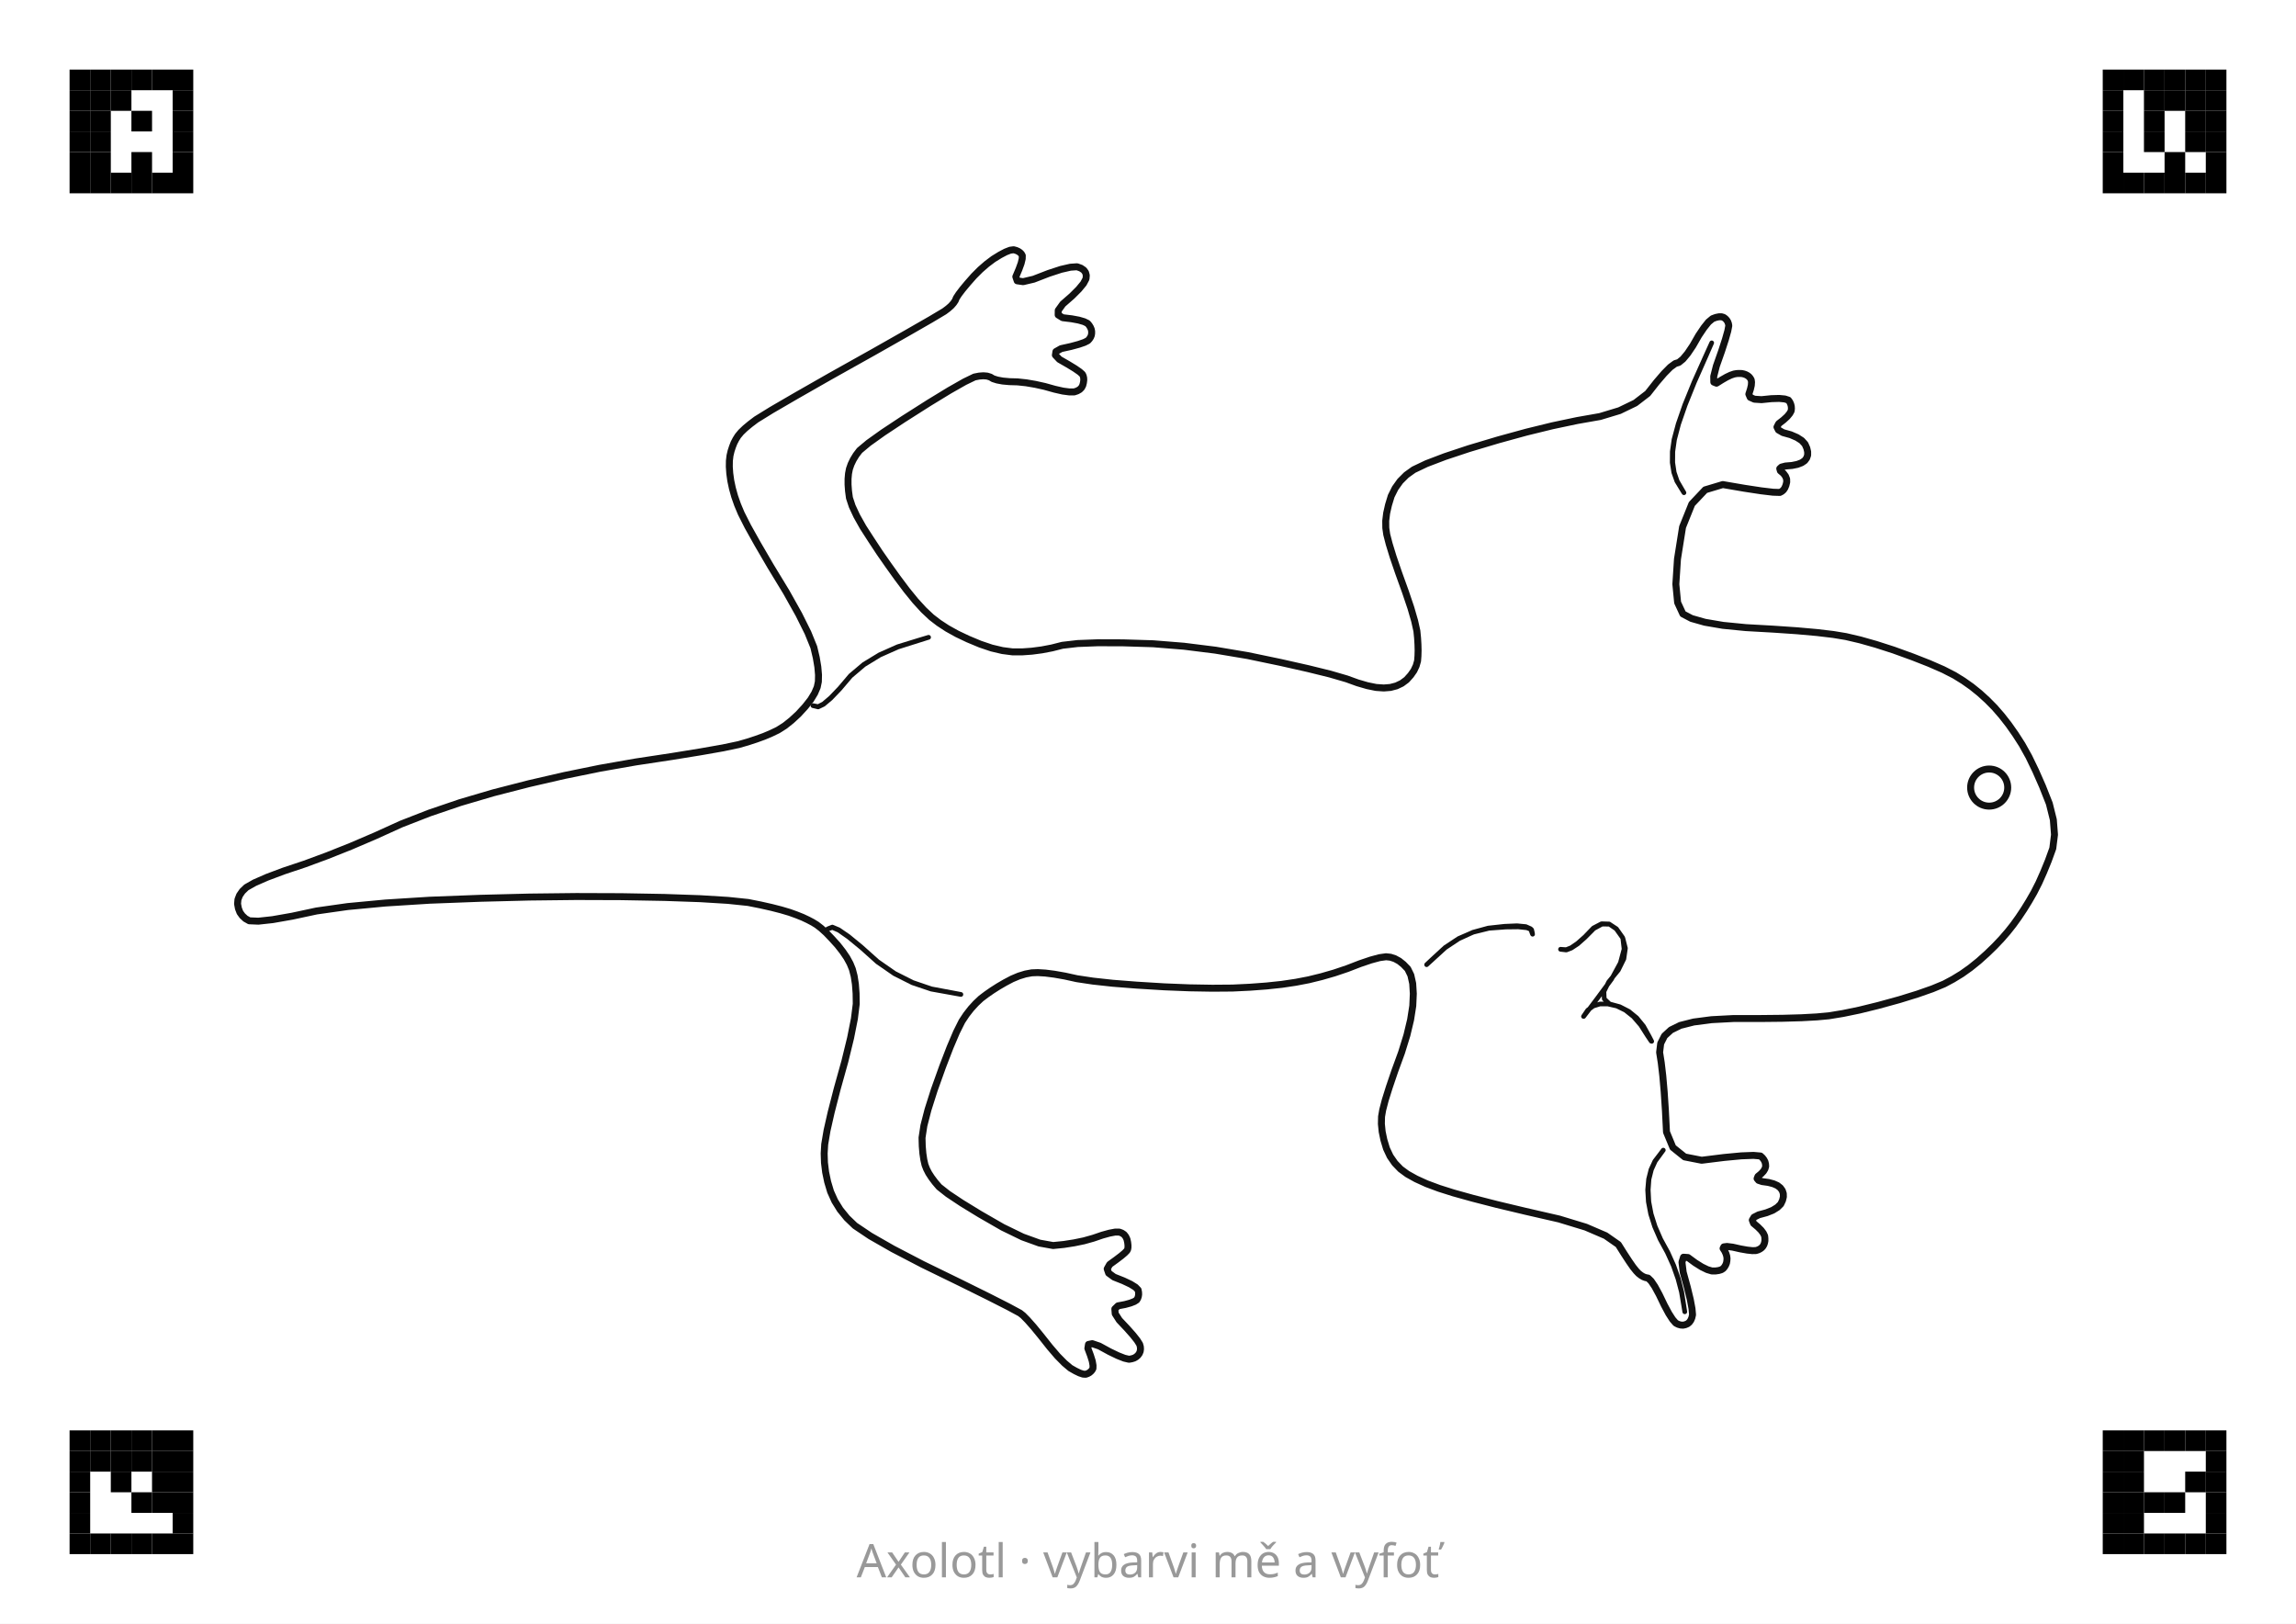
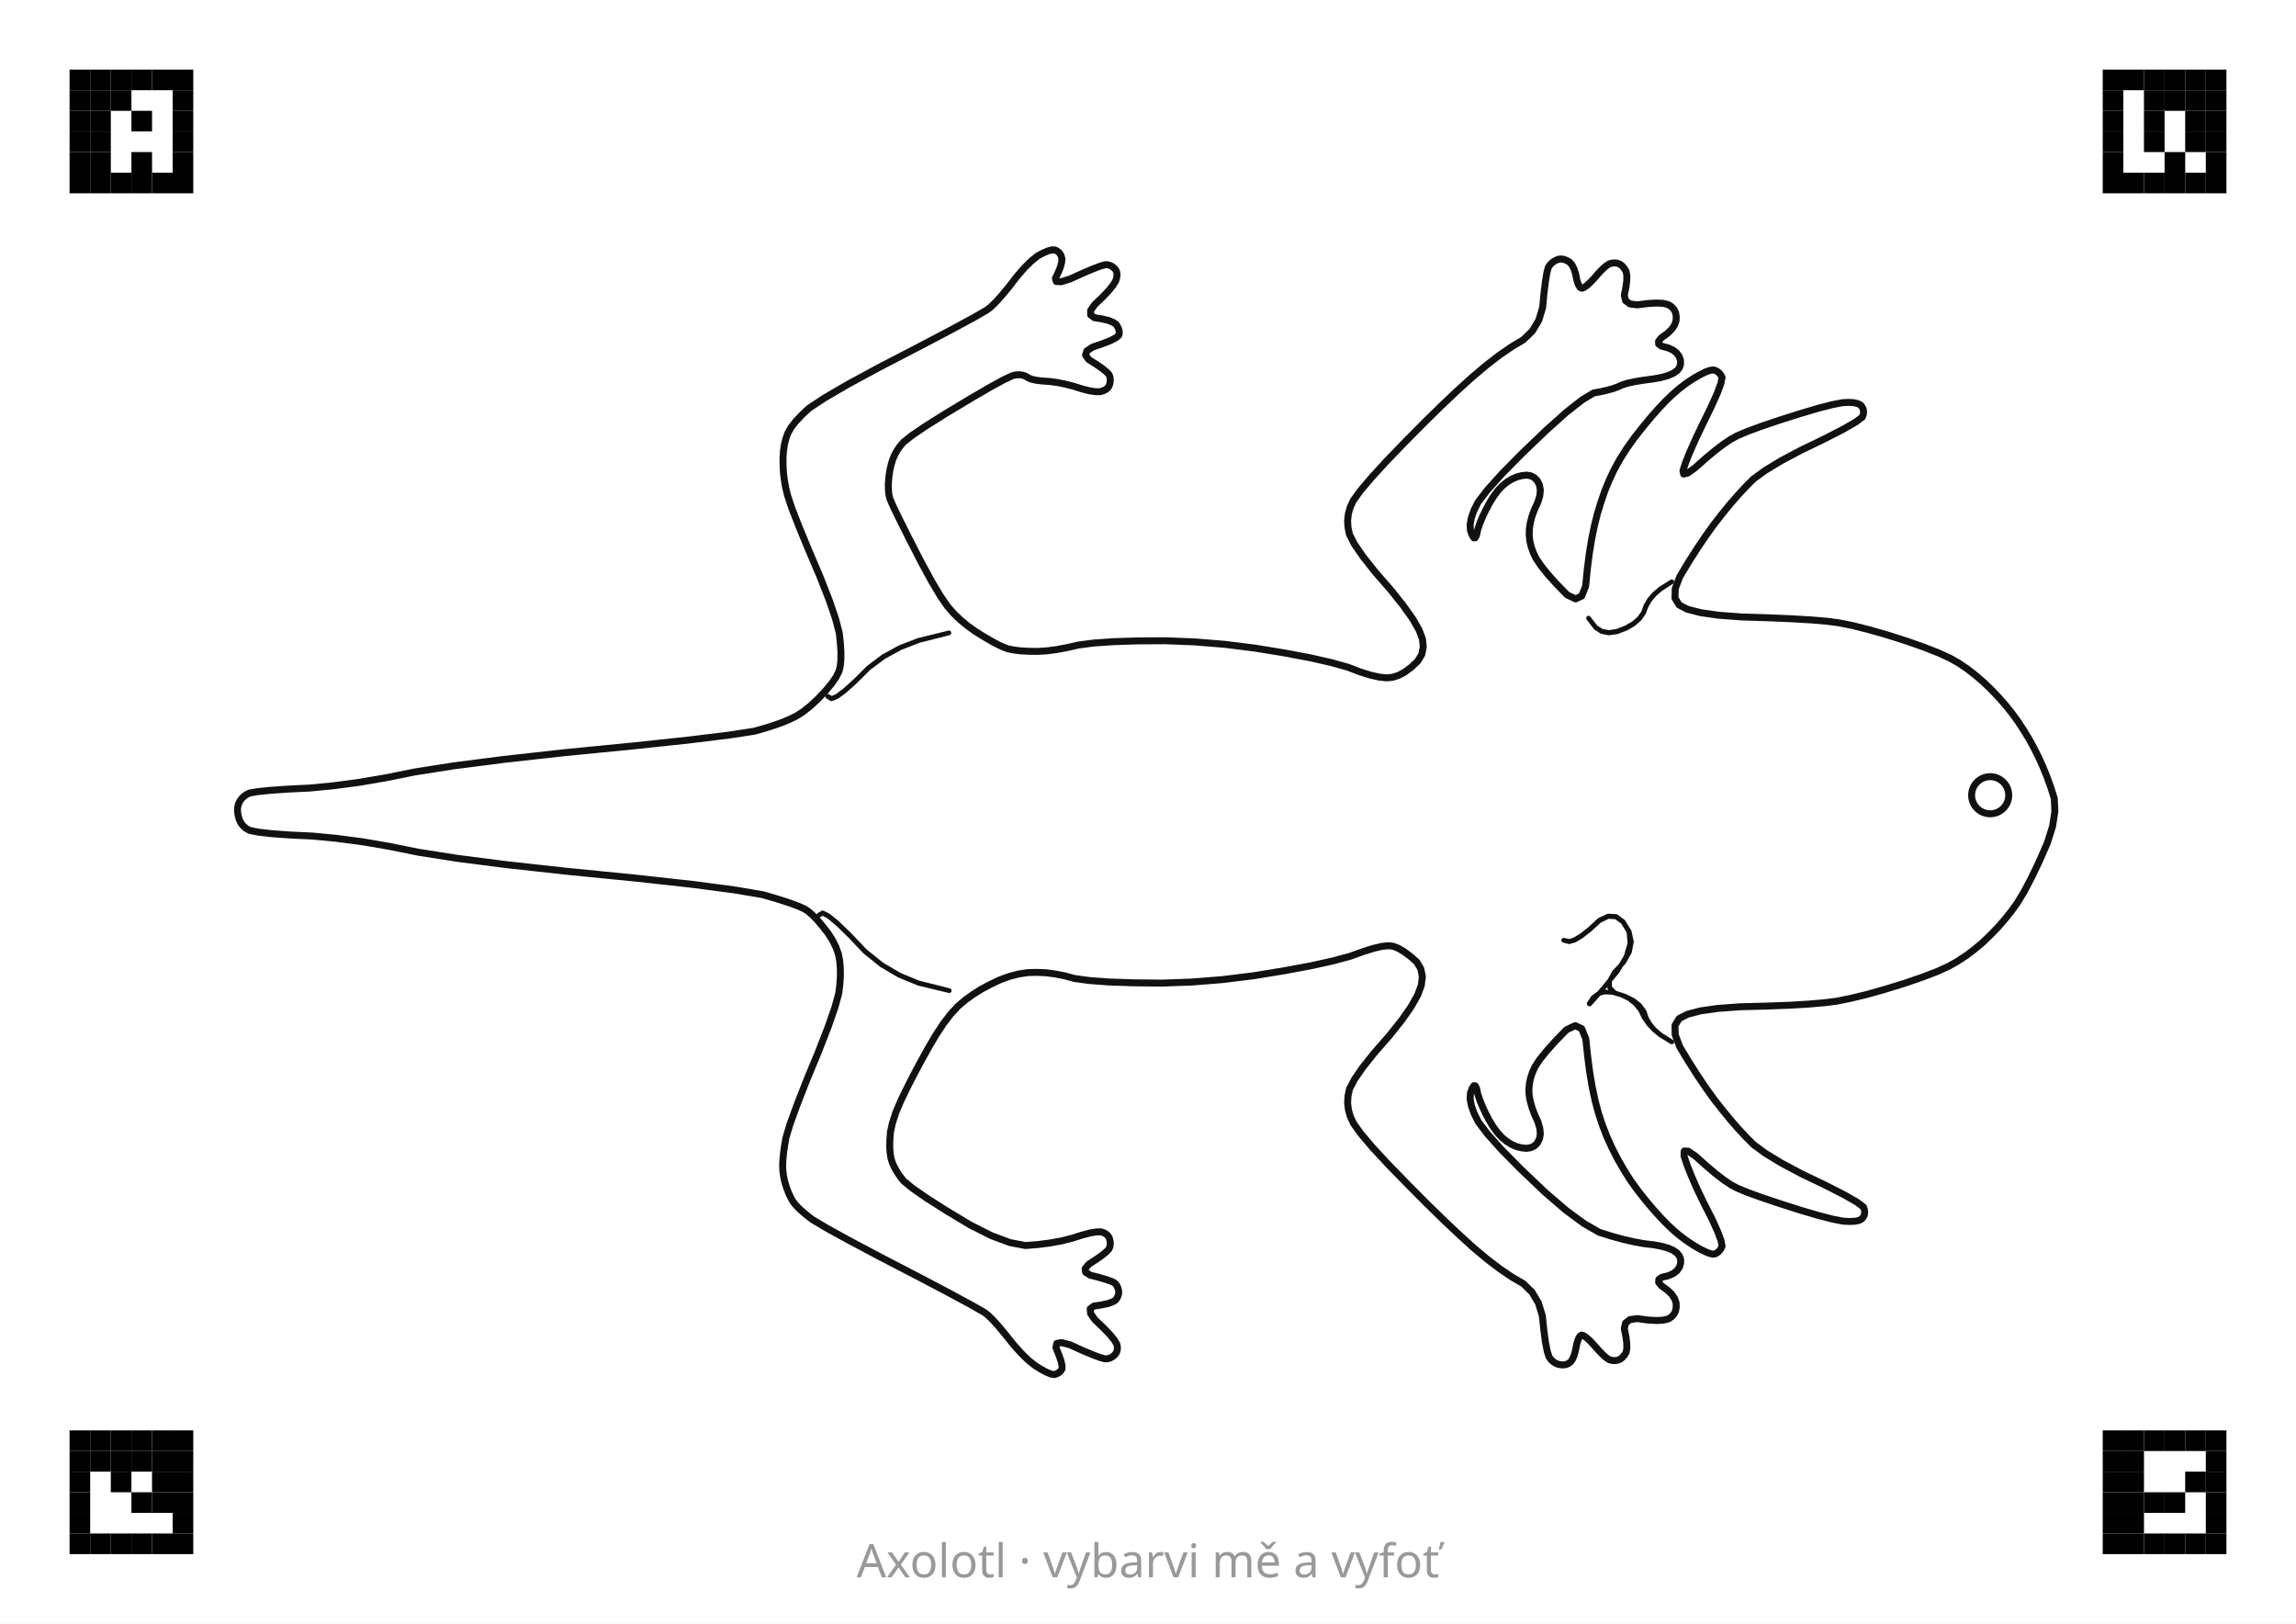
<svg xmlns="http://www.w3.org/2000/svg" width="297.0mm" height="210.0mm" viewBox="0 0 297.0 210.0">
  <rect width="100%" height="100%" fill="#fff" />
-   <polygon points="214.79,149.23 214.07,150.17 213.56,151.27 213.25,152.51 213.13,153.89 213.22,155.43 213.52,157.01 214.03,158.62 214.75,160.28 215.68,161.98 216.45,163.68 217.05,165.38 217.50,167.09 217.79,168.81 217.93,169.66 217.94,169.66 217.81,168.81 217.54,167.09 217.11,165.38 216.51,163.68 215.75,161.98 214.82,160.28 214.10,158.62 213.59,157.01 213.29,155.43 213.21,153.89 213.31,152.51 213.62,151.27 214.12,150.17 214.81,149.23 215.16,148.75 215.15,148.75" fill="none" stroke="#111" stroke-width="0.6" stroke-linejoin="round" />
-   <polygon points="107.26,120.09 107.67,119.95 108.50,120.31 109.75,121.18 111.42,122.55 113.51,124.42 115.71,125.94 118.04,127.11 120.47,127.93 123.03,128.39 124.30,128.62 124.30,128.61 123.03,128.37 120.47,127.89 118.04,127.06 115.71,125.88 113.51,124.35 111.42,122.48 109.75,121.11 108.50,120.25 107.67,119.90 107.26,120.06 107.05,120.15 107.05,120.16" fill="none" stroke="#111" stroke-width="0.6" stroke-linejoin="round" />
-   <polygon points="194.76,119.90 192.60,120.06 190.58,120.56 188.69,121.38 186.95,122.53 185.34,124.01 184.54,124.76 184.54,124.77 185.34,124.04 186.95,122.57 188.68,121.42 190.54,120.57 192.52,120.03 194.62,119.80 196.24,119.73 197.37,119.84 198.00,120.12 198.14,120.56 198.23,120.80 198.25,120.83 198.22,120.64 198.13,120.25 197.53,120.00 196.40,119.88" fill="none" stroke="#111" stroke-width="0.6" stroke-linejoin="round" />
-   <polygon points="206.12,120.02 205.02,121.16 204.06,122.01 203.26,122.56 202.61,122.82 202.11,122.79 201.86,122.77 201.86,122.78 202.11,122.81 202.61,122.87 203.26,122.62 204.08,122.08 205.04,121.23 206.17,120.09 207.22,119.52 208.19,119.53 209.09,120.12 209.91,121.28 210.08,122.75 209.60,124.54 208.46,126.64 206.68,129.05 205.48,130.65 204.86,131.46 204.83,131.46 205.38,130.65 206.09,130.12 206.96,129.85 207.98,129.85 209.16,130.12 210.26,130.66 211.29,131.48 212.24,132.58 213.12,133.96 213.59,134.66 213.66,134.68 213.33,134.04 212.60,132.72 211.72,131.64 210.69,130.80 209.52,130.20 208.20,129.84 207.52,129.19 207.48,128.24 208.09,127.00 209.34,125.47 210.06,124.01 210.26,122.64 209.93,121.34 209.07,120.13 208.15,119.50 207.17,119.47" fill="none" stroke="#111" stroke-width="0.6" stroke-linejoin="round" />
-   <polygon points="118.79,82.82 116.13,83.64 113.79,84.68 111.75,85.92 110.03,87.37 108.62,89.03 107.45,90.25 106.52,91.04 105.83,91.39 105.38,91.30 105.16,91.26 105.16,91.27 105.38,91.32 105.83,91.43 106.52,91.10 107.45,90.32 108.62,89.10 110.03,87.44 111.75,85.98 113.79,84.73 116.13,83.69 118.79,82.85 120.12,82.43 120.12,82.42" fill="none" stroke="#111" stroke-width="0.6" stroke-linejoin="round" />
-   <polygon points="220.65,46.04 219.13,49.43 217.94,52.36 217.08,54.84 216.54,56.85 216.32,58.40 216.31,59.82 216.51,61.10 216.91,62.23 217.52,63.23 217.83,63.73 217.83,63.73 217.54,63.23 216.96,62.23 216.57,61.10 216.38,59.82 216.39,58.40 216.61,56.85 217.14,54.84 218.00,52.36 219.18,49.43 220.68,46.04 221.42,44.34 221.42,44.34" fill="none" stroke="#111" stroke-width="0.6" stroke-linejoin="round" />
-   <polygon points="30.73,116.90 30.84,117.49 31.04,118.01 31.35,118.44 31.75,118.81 32.25,119.09 33.42,119.14 35.26,118.94 37.77,118.50 40.95,117.82 44.97,117.25 49.85,116.79 55.57,116.43 62.14,116.18 68.47,116.02 74.55,115.95 80.38,115.97 85.97,116.07 90.57,116.23 94.17,116.45 96.77,116.72 98.38,117.04 99.80,117.36 101.05,117.68 102.13,118.00 103.02,118.32 103.82,118.64 104.52,118.97 105.13,119.29 105.65,119.61 106.23,120.06 106.88,120.65 107.58,121.38 108.35,122.23 109.00,123.06 109.54,123.85 109.96,124.62 110.26,125.35 110.49,126.24 110.65,127.28 110.74,128.48 110.76,129.84 110.52,131.76 110.03,134.23 109.29,137.26 108.29,140.85 107.52,143.84 106.98,146.22 106.68,148.00 106.61,149.18 106.65,150.38 106.80,151.60 107.06,152.85 107.44,154.12 107.98,155.32 108.68,156.45 109.55,157.52 110.59,158.52 112.57,159.85 115.49,161.52 119.35,163.53 124.15,165.87 127.85,167.70 130.45,169.02 131.95,169.83 132.34,170.14 132.92,170.73 133.69,171.60 134.64,172.76 135.79,174.21 136.80,175.39 137.70,176.30 138.46,176.94 139.11,177.31 139.65,177.57 140.10,177.72 140.45,177.74 140.70,177.65 140.92,177.53 141.10,177.38 141.26,177.20 141.38,176.98 141.39,176.60 141.29,176.03 141.06,175.30 140.72,174.39 140.80,173.88 141.29,173.78 142.20,174.09 143.52,174.81 144.60,175.33 145.44,175.66 146.04,175.80 146.39,175.74 146.71,175.64 146.97,175.49 147.20,175.29 147.38,175.04 147.49,174.77 147.53,174.48 147.51,174.18 147.42,173.86 147.10,173.35 146.56,172.67 145.79,171.80 144.79,170.74 144.26,169.91 144.21,169.29 144.62,168.89 145.52,168.72 146.22,168.53 146.73,168.33 147.04,168.13 147.17,167.91 147.25,167.68 147.29,167.42 147.28,167.14 147.22,166.83 146.88,166.48 146.25,166.09 145.32,165.65 144.11,165.17 143.41,164.66 143.22,164.11 143.54,163.54 144.38,162.93 145.04,162.43 145.50,162.04 145.78,161.75 145.87,161.57 145.91,161.34 145.91,161.04 145.87,160.69 145.78,160.28 145.62,159.94 145.41,159.67 145.13,159.48 144.79,159.35 144.25,159.35 143.51,159.49 142.57,159.75 141.43,160.14 140.22,160.48 138.96,160.74 137.62,160.95 136.23,161.09 134.45,160.77 132.27,159.98 129.70,158.73 126.73,157.02 124.38,155.58 122.62,154.41 121.48,153.51 120.95,152.89 120.50,152.29 120.13,151.72 119.85,151.17 119.65,150.65 119.50,149.99 119.38,149.19 119.30,148.24 119.27,147.15 119.51,145.58 120.04,143.52 120.85,140.97 121.94,137.93 122.90,135.44 123.73,133.49 124.43,132.09 125.00,131.23 125.60,130.46 126.24,129.76 126.90,129.14 127.60,128.61 128.35,128.09 129.15,127.58 130.01,127.08 130.92,126.60 131.80,126.23 132.65,125.97 133.46,125.82 134.25,125.79 135.23,125.85 136.40,126.00 137.76,126.24 139.31,126.58 141.38,126.89 143.95,127.17 147.03,127.41 150.62,127.63 153.88,127.76 156.82,127.81 159.43,127.79 161.71,127.68 163.84,127.52 165.82,127.31 167.63,127.04 169.29,126.72 170.96,126.31 172.62,125.83 174.28,125.27 175.94,124.63 177.33,124.16 178.44,123.86 179.29,123.74 179.86,123.80 180.42,123.98 180.99,124.29 181.54,124.73 182.10,125.31 182.50,126.13 182.74,127.20 182.82,128.52 182.75,130.09 182.47,131.88 181.99,133.89 181.30,136.12 180.41,138.56 179.71,140.62 179.19,142.28 178.86,143.55 178.71,144.42 178.69,145.36 178.79,146.36 179.01,147.42 179.35,148.55 179.82,149.55 180.43,150.43 181.17,151.20 182.04,151.84 183.17,152.47 184.53,153.09 186.14,153.69 188.00,154.28 190.48,154.97 193.59,155.77 197.32,156.66 201.68,157.66 205.13,158.71 207.69,159.81 209.34,160.96 210.09,162.15 210.73,163.13 211.25,163.88 211.67,164.40 211.97,164.71 212.28,164.95 212.58,165.13 212.88,165.24 213.19,165.30 213.58,165.68 214.06,166.39 214.63,167.44 215.29,168.81 215.87,169.89 216.36,170.65 216.77,171.12 217.09,171.28 217.40,171.37 217.71,171.39 218.00,171.33 218.29,171.21 218.52,171.02 218.71,170.76 218.85,170.43 218.94,170.04 218.87,169.25 218.65,168.07 218.27,166.50 217.73,164.54 217.57,163.24 217.77,162.60 218.35,162.64 219.29,163.33 220.12,163.85 220.84,164.20 221.44,164.38 221.92,164.38 222.33,164.32 222.66,164.22 222.91,164.06 223.09,163.84 223.23,163.60 223.33,163.35 223.38,163.06 223.40,162.76 223.36,162.45 223.26,162.13 223.11,161.80 222.89,161.46 222.99,161.26 223.40,161.21 224.13,161.30 225.16,161.53 226.01,161.68 226.67,161.75 227.14,161.74 227.43,161.65 227.67,161.53 227.88,161.38 228.04,161.20 228.17,160.98 228.25,160.74 228.30,160.48 228.30,160.18 228.27,159.86 228.10,159.50 227.81,159.11 227.38,158.68 226.83,158.22 226.67,157.80 226.89,157.43 227.50,157.12 228.50,156.85 229.31,156.53 229.92,156.15 230.35,155.73 230.58,155.24 230.69,154.79 230.68,154.37 230.55,153.98 230.30,153.63 229.92,153.33 229.40,153.10 228.75,152.93 227.96,152.82 227.48,152.66 227.29,152.43 227.40,152.15 227.81,151.81 228.12,151.48 228.31,151.16 228.40,150.85 228.38,150.55 228.31,150.26 228.17,149.99 227.98,149.74 227.73,149.51 226.82,149.43 225.25,149.49 223.02,149.70 220.12,150.06 217.92,149.63 216.40,148.41 215.57,146.41 215.43,143.63 215.27,141.20 215.09,139.14 214.89,137.44 214.68,136.10 214.82,134.95 215.31,133.98 216.15,133.21 217.35,132.62 219.09,132.18 221.39,131.88 224.23,131.73 227.62,131.73 230.55,131.70 233.02,131.63 235.02,131.52 236.55,131.38 238.39,131.08 240.52,130.64 242.96,130.04 245.69,129.29 248.02,128.57 249.96,127.89 251.50,127.25 252.64,126.64 253.77,125.95 254.88,125.16 255.96,124.29 257.04,123.32 258.02,122.37 258.91,121.43 259.71,120.51 260.43,119.60 261.12,118.64 261.80,117.62 262.46,116.55 263.11,115.42 263.74,114.18 264.35,112.81 264.96,111.32 265.54,109.72 265.76,107.95 265.61,106.02 265.09,103.93 264.20,101.68 263.31,99.66 262.44,97.86 261.57,96.30 260.71,94.96 259.83,93.71 258.93,92.56 258.01,91.50 257.06,90.54 256.07,89.64 255.04,88.81 253.96,88.05 252.83,87.35 251.37,86.60 249.56,85.81 247.42,84.97 244.94,84.07 242.67,83.34 240.62,82.76 238.78,82.33 237.15,82.06 235.04,81.81 232.46,81.58 229.38,81.37 225.83,81.17 222.88,80.88 220.54,80.48 218.81,79.99 217.69,79.40 217.01,77.93 216.78,75.56 216.99,72.31 217.65,68.16 218.85,65.18 220.58,63.35 222.85,62.67 225.65,63.15 227.82,63.48 229.34,63.66 230.23,63.69 230.48,63.56 230.70,63.37 230.88,63.10 231.02,62.76 231.12,62.35 231.11,61.96 230.96,61.58 230.70,61.23 230.30,60.89 230.22,60.61 230.44,60.41 230.97,60.27 231.81,60.20 232.50,60.06 233.05,59.85 233.45,59.58 233.70,59.24 233.83,58.86 233.83,58.43 233.72,57.96 233.49,57.44 233.07,56.98 232.45,56.58 231.64,56.23 230.64,55.95 230.05,55.61 229.86,55.23 230.08,54.80 230.71,54.31 231.18,53.88 231.51,53.48 231.70,53.14 231.73,52.83 231.71,52.54 231.64,52.27 231.52,52.00 231.34,51.75 230.88,51.60 230.15,51.53 229.14,51.56 227.86,51.69 226.94,51.63 226.40,51.39 226.22,50.97 226.42,50.36 226.54,49.85 226.57,49.44 226.53,49.13 226.40,48.91 226.25,48.73 226.06,48.58 225.84,48.46 225.59,48.37 225.31,48.31 225.01,48.30 224.68,48.31 224.32,48.37 223.88,48.52 223.35,48.77 222.74,49.12 222.04,49.56 221.69,49.42 221.68,48.68 222.02,47.34 222.70,45.41 223.19,43.90 223.50,42.80 223.63,42.12 223.58,41.85 223.49,41.61 223.35,41.39 223.18,41.21 222.96,41.05 222.69,40.97 222.36,40.97 221.97,41.05 221.53,41.21 221.00,41.65 220.41,42.39 219.73,43.40 218.98,44.71 218.30,45.72 217.70,46.44 217.16,46.88 216.70,47.02 216.06,47.49 215.26,48.30 214.29,49.43 213.14,50.89 211.54,52.12 209.49,53.11 206.98,53.87 204.02,54.39 200.84,55.06 197.45,55.89 193.84,56.88 190.02,58.02 186.92,59.05 184.53,59.96 182.87,60.75 181.92,61.43 181.12,62.23 180.47,63.14 179.96,64.16 179.61,65.31 179.37,66.37 179.25,67.36 179.26,68.28 179.38,69.12 179.70,70.36 180.21,72.02 180.91,74.07 181.80,76.54 182.50,78.61 182.99,80.30 183.28,81.60 183.37,82.51 183.42,83.35 183.44,84.13 183.42,84.84 183.37,85.48 183.19,86.11 182.90,86.73 182.48,87.33 181.95,87.92 181.33,88.38 180.63,88.71 179.86,88.91 179.00,88.98 178.00,88.91 176.87,88.68 175.60,88.31 174.19,87.80 172.06,87.18 169.22,86.48 165.67,85.68 161.40,84.79 157.23,84.09 153.15,83.58 149.16,83.26 145.27,83.14 142.01,83.13 139.40,83.23 137.42,83.46 136.08,83.80 134.77,84.05 133.48,84.22 132.22,84.31 130.99,84.31 129.67,84.14 128.27,83.81 126.79,83.31 125.21,82.65 123.80,81.98 122.54,81.28 121.44,80.56 120.49,79.83 119.48,78.88 118.41,77.71 117.28,76.32 116.08,74.72 114.92,73.10 113.79,71.48 112.71,69.84 111.65,68.20 110.83,66.74 110.24,65.48 109.88,64.39 109.76,63.50 109.70,62.68 109.70,61.93 109.76,61.25 109.88,60.64 110.09,60.04 110.38,59.44 110.74,58.85 111.19,58.26 112.35,57.29 114.24,55.94 116.84,54.22 120.16,52.11 122.80,50.50 124.77,49.38 126.05,48.76 126.66,48.64 127.21,48.60 127.69,48.64 128.11,48.77 128.46,48.98 129.00,49.15 129.70,49.28 130.58,49.36 131.63,49.39 132.75,49.51 133.92,49.71 135.14,49.98 136.43,50.34 137.49,50.58 138.33,50.69 138.95,50.69 139.34,50.56 139.66,50.38 139.90,50.14 140.06,49.84 140.15,49.48 140.19,49.16 140.18,48.88 140.12,48.63 140.02,48.41 139.66,48.09 139.04,47.66 138.17,47.13 137.04,46.48 136.52,45.93 136.59,45.47 137.26,45.09 138.53,44.81 139.53,44.54 140.26,44.29 140.72,44.06 140.92,43.84 141.07,43.61 141.17,43.37 141.21,43.12 141.21,42.85 141.16,42.59 141.05,42.33 140.89,42.07 140.68,41.82 140.23,41.60 139.54,41.40 138.62,41.23 137.46,41.09 136.88,40.73 136.89,40.14 137.48,39.32 138.66,38.29 139.55,37.40 140.16,36.66 140.48,36.06 140.52,35.62 140.42,35.24 140.19,34.93 139.82,34.68 139.32,34.50 138.46,34.56 137.24,34.84 135.65,35.36 133.71,36.11 132.35,36.43 131.58,36.32 131.40,35.79 131.81,34.82 132.09,34.05 132.23,33.46 132.24,33.06 132.12,32.84 131.94,32.66 131.72,32.51 131.45,32.39 131.12,32.30 130.67,32.36 130.08,32.59 129.36,32.97 128.50,33.50 127.65,34.14 126.81,34.87 125.98,35.70 125.16,36.63 124.51,37.41 124.03,38.04 123.71,38.53 123.57,38.87 123.34,39.21 123.03,39.56 122.63,39.91 122.15,40.27 120.39,41.32 117.34,43.07 113.02,45.52 107.41,48.66 103.01,51.17 99.81,53.03 97.82,54.26 97.04,54.85 96.38,55.40 95.85,55.91 95.46,56.38 95.19,56.81 94.95,57.27 94.75,57.78 94.57,58.33 94.43,58.92 94.35,59.60 94.34,60.37 94.40,61.23 94.53,62.17 94.74,63.16 95.03,64.20 95.41,65.28 95.88,66.40 96.74,68.10 98.00,70.35 99.65,73.18 101.71,76.57 103.33,79.46 104.51,81.83 105.27,83.70 105.59,85.06 105.79,86.25 105.88,87.29 105.86,88.16 105.71,88.88 105.38,89.65 104.87,90.49 104.16,91.39 103.27,92.36 102.38,93.18 101.51,93.87 100.64,94.42 99.79,94.83 98.85,95.23 97.83,95.60 96.73,95.96 95.55,96.30 93.51,96.73 90.61,97.24 86.85,97.85 82.22,98.55 77.61,99.36 73.00,100.30 68.40,101.36 63.81,102.54 59.53,103.80 55.56,105.15 51.89,106.58 48.54,108.10 45.34,109.47 42.30,110.68 39.43,111.74 36.71,112.65 34.55,113.46 32.93,114.17 31.87,114.77 31.35,115.27 30.99,115.79 30.78,116.34" fill="none" stroke="#111" stroke-width="0.9" stroke-linejoin="round" />
-   <circle cx="257.31" cy="101.86" r="2.40" fill="none" stroke="#111" stroke-width="0.9" />
+   <polygon points="106.08,118.29 106.42,118.11 107.17,118.50 108.33,119.46 109.90,120.98 111.88,123.07 114.03,124.80 116.34,126.16 118.82,127.17 121.46,127.81 122.79,128.13 122.79,128.12 121.46,127.78 118.82,127.12 116.34,126.10 114.03,124.73 111.88,123.00 109.90,120.91 108.33,119.39 107.17,118.44 106.42,118.07 106.08,118.26 105.91,118.37 105.91,118.38" fill="none" stroke="#111" stroke-width="0.6" stroke-linejoin="round" />
+   <polygon points="202.51,121.68 202.99,121.80 203.67,121.60 204.54,121.09 205.62,120.25 206.88,119.09 208.03,118.53 209.04,118.59 209.94,119.25 210.71,120.51 210.84,122.00 210.34,123.71 209.21,125.63 207.44,127.77 206.24,129.18 205.62,129.86 205.56,129.81 206.08,129.02 206.76,128.52 207.60,128.30 208.60,128.35 209.76,128.69 210.75,129.18 211.56,129.83 212.20,130.62 212.66,131.57 213.25,132.43 213.96,133.19 214.80,133.87 215.77,134.46 216.25,134.76 216.26,134.76 215.79,134.46 214.85,133.87 214.06,133.21 213.44,132.48 212.97,131.68 212.67,130.80 212.11,130.04 211.30,129.39 210.23,128.85 208.91,128.42 208.23,127.76 208.20,126.88 208.80,125.76 210.05,124.43 210.79,123.10 211.03,121.79 210.75,120.49 209.96,119.20 209.06,118.53 208.03,118.47 206.88,119.01 205.62,120.18 204.54,121.02 203.67,121.55 202.99,121.76 202.51,121.65 202.27,121.60 202.27,121.61" fill="none" stroke="#111" stroke-width="0.6" stroke-linejoin="round" />
+   <polygon points="121.45,82.17 118.84,82.81 116.46,83.72 114.29,84.90 112.36,86.35 110.64,88.06 109.27,89.30 108.25,90.06 107.56,90.34 107.22,90.14 107.05,90.05 107.05,90.06 107.22,90.17 107.56,90.38 108.25,90.11 109.27,89.36 110.64,88.13 112.36,86.42 114.29,84.97 116.46,83.78 118.84,82.85 121.45,82.19 122.75,81.86 122.75,81.85" fill="none" stroke="#111" stroke-width="0.6" stroke-linejoin="round" />
+   <polygon points="215.77,75.54 214.80,76.15 214.00,76.82 213.37,77.55 212.90,78.35 212.60,79.20 212.07,79.96 211.32,80.62 210.35,81.18 209.15,81.65 208.10,81.80 207.19,81.63 206.42,81.14 205.79,80.34 205.48,79.94 205.48,79.95 205.79,80.36 206.42,81.18 207.19,81.68 208.10,81.86 209.15,81.72 210.35,81.26 211.33,80.69 212.08,80.02 212.62,79.25 212.95,78.37 213.42,77.56 214.06,76.82 214.85,76.15 215.79,75.54 216.26,75.24 216.25,75.24" fill="none" stroke="#111" stroke-width="0.6" stroke-linejoin="round" />
+   <polygon points="30.79,105.39 30.93,105.94 31.15,106.42 31.46,106.82 31.84,107.15 32.30,107.40 33.39,107.62 35.11,107.82 37.45,107.99 40.41,108.13 43.56,108.43 46.89,108.87 50.40,109.47 54.10,110.22 59.14,111.01 65.52,111.83 73.25,112.68 82.32,113.58 89.58,114.38 95.04,115.10 98.69,115.72 100.53,116.26 102.03,116.74 103.20,117.17 104.04,117.54 104.54,117.86 105.09,118.34 105.71,118.97 106.38,119.76 107.12,120.71 107.71,121.64 108.15,122.54 108.46,123.42 108.62,124.27 108.70,125.21 108.71,126.22 108.64,127.30 108.50,128.46 108.00,130.29 107.13,132.79 105.90,135.96 104.31,139.80 103.08,142.95 102.19,145.40 101.66,147.17 101.48,148.24 101.35,149.19 101.27,150.02 101.24,150.73 101.26,151.32 101.33,151.92 101.44,152.54 101.61,153.17 101.82,153.81 102.05,154.39 102.29,154.89 102.54,155.34 102.81,155.71 103.20,156.14 103.70,156.61 104.31,157.13 105.04,157.70 106.88,158.80 109.80,160.41 113.83,162.55 118.96,165.21 122.92,167.30 125.71,168.81 127.34,169.74 127.80,170.10 128.41,170.69 129.16,171.52 130.05,172.59 131.09,173.89 132.08,175.00 133.01,175.91 133.90,176.62 134.74,177.14 135.44,177.51 135.99,177.72 136.40,177.78 136.67,177.69 136.90,177.57 137.10,177.42 137.26,177.24 137.38,177.02 137.38,176.62 137.25,176.03 136.98,175.26 136.59,174.29 136.70,173.75 137.32,173.64 138.44,173.94 140.06,174.68 141.36,175.22 142.32,175.58 142.96,175.75 143.26,175.73 143.54,175.66 143.81,175.53 144.06,175.35 144.29,175.12 144.45,174.85 144.53,174.55 144.54,174.21 144.46,173.84 144.14,173.30 143.56,172.59 142.72,171.72 141.63,170.68 141.07,169.87 141.02,169.28 141.50,168.92 142.50,168.77 143.30,168.60 143.90,168.39 144.29,168.16 144.49,167.89 144.62,167.61 144.70,167.33 144.71,167.03 144.65,166.73 144.56,166.46 144.44,166.23 144.28,166.03 144.08,165.87 143.66,165.68 143.00,165.46 142.12,165.20 141.02,164.92 140.43,164.54 140.37,164.08 140.83,163.52 141.81,162.88 142.58,162.34 143.12,161.89 143.45,161.54 143.55,161.29 143.61,161.02 143.62,160.74 143.58,160.43 143.49,160.11 143.33,159.84 143.10,159.62 142.79,159.44 142.42,159.32 141.82,159.33 140.99,159.47 139.93,159.75 138.64,160.16 137.27,160.50 135.82,160.76 134.28,160.96 132.65,161.09 130.65,160.71 128.26,159.82 125.50,158.43 122.36,156.54 119.88,154.96 118.05,153.69 116.89,152.74 116.39,152.10 115.98,151.47 115.65,150.88 115.40,150.30 115.24,149.75 115.14,149.08 115.09,148.31 115.11,147.42 115.18,146.42 115.44,145.24 115.88,143.89 116.52,142.37 117.34,140.68 118.21,138.97 119.12,137.27 120.07,135.56 121.07,133.85 122.05,132.37 123.00,131.13 123.94,130.12 124.85,129.35 125.84,128.63 126.92,127.95 128.09,127.32 129.34,126.73 130.57,126.28 131.77,125.97 132.96,125.79 134.12,125.76 135.30,125.81 136.50,125.97 137.73,126.21 138.98,126.55 140.87,126.81 143.38,127.00 146.54,127.11 150.32,127.15 154.17,127.01 158.09,126.70 162.08,126.21 166.13,125.55 169.58,124.91 172.42,124.28 174.65,123.68 176.28,123.09 177.64,122.66 178.75,122.40 179.60,122.31 180.19,122.38 180.85,122.63 181.58,123.05 182.38,123.64 183.26,124.41 183.79,125.30 183.99,126.32 183.85,127.46 183.37,128.73 182.52,130.23 181.30,131.97 179.72,133.95 177.78,136.17 176.27,138.06 175.20,139.62 174.56,140.85 174.37,141.76 174.32,142.67 174.43,143.56 174.69,144.44 175.10,145.32 176.05,146.64 177.55,148.41 179.60,150.62 182.19,153.28 184.59,155.69 186.80,157.85 188.83,159.76 190.67,161.43 192.41,162.88 194.05,164.13 195.60,165.18 197.04,166.01 198.18,167.13 199.00,168.51 199.51,170.17 199.71,172.10 199.92,173.63 200.14,174.76 200.38,175.50 200.62,175.84 200.91,176.11 201.22,176.31 201.56,176.45 201.94,176.52 202.29,176.53 202.61,176.47 202.90,176.34 203.17,176.14 203.41,175.79 203.63,175.28 203.81,174.61 203.97,173.79 204.16,173.19 204.36,172.82 204.59,172.67 204.84,172.74 205.18,172.97 205.62,173.36 206.15,173.92 206.78,174.63 207.32,175.19 207.77,175.59 208.14,175.84 208.43,175.93 208.71,175.97 208.97,175.97 209.23,175.93 209.48,175.84 209.72,175.69 209.94,175.48 210.15,175.22 210.35,174.90 210.44,174.40 210.43,173.72 210.32,172.86 210.11,171.83 210.28,171.10 210.84,170.67 211.79,170.54 213.13,170.72 214.25,170.79 215.13,170.74 215.79,170.59 216.21,170.32 216.53,169.97 216.74,169.56 216.83,169.06 216.81,168.49 216.61,167.93 216.23,167.37 215.66,166.83 214.91,166.29 214.55,165.84 214.58,165.47 214.99,165.19 215.79,165.00 216.44,164.72 216.92,164.35 217.24,163.90 217.40,163.36 217.40,162.88 217.24,162.44 216.92,162.05 216.44,161.71 215.77,161.42 214.92,161.18 213.89,160.99 212.68,160.85 211.37,160.61 209.97,160.29 208.47,159.88 206.88,159.38 204.92,158.26 202.57,156.53 199.84,154.18 196.73,151.22 194.26,148.72 192.43,146.68 191.24,145.11 190.69,144.01 190.33,143.01 190.17,142.14 190.21,141.38 190.44,140.74 190.65,140.42 190.83,140.43 191.00,140.76 191.14,141.43 191.38,142.17 191.71,143.00 192.13,143.92 192.65,144.92 193.19,145.79 193.74,146.53 194.31,147.14 194.90,147.62 195.51,148.00 196.13,148.28 196.78,148.45 197.44,148.52 198.00,148.44 198.48,148.21 198.86,147.83 199.14,147.29 199.25,146.65 199.18,145.91 198.93,145.07 198.50,144.12 198.17,143.23 197.94,142.40 197.80,141.63 197.77,140.92 197.83,140.19 197.98,139.46 198.22,138.72 198.56,137.97 199.17,137.04 200.06,135.93 201.21,134.65 202.64,133.18 203.77,132.65 204.60,133.04 205.13,134.36 205.37,136.61 205.64,138.69 205.96,140.59 206.33,142.32 206.74,143.87 207.24,145.41 207.83,146.94 208.51,148.45 209.28,149.95 210.11,151.39 211.00,152.78 211.96,154.10 212.97,155.37 213.94,156.51 214.85,157.52 215.71,158.40 216.51,159.15 217.33,159.84 218.18,160.47 219.05,161.05 219.95,161.57 220.68,161.93 221.26,162.15 221.69,162.21 221.96,162.12 222.20,161.97 222.41,161.77 222.60,161.51 222.76,161.18 222.62,160.43 222.18,159.26 221.45,157.65 220.41,155.61 219.53,153.78 218.81,152.14 218.24,150.71 217.83,149.48 217.87,148.87 218.36,148.88 219.30,149.51 220.70,150.76 221.93,151.80 223.01,152.63 223.94,153.25 224.71,153.66 225.98,154.19 227.77,154.84 230.06,155.61 232.87,156.51 235.18,157.19 237.01,157.66 238.36,157.93 239.21,157.98 239.91,157.95 240.45,157.85 240.82,157.66 241.04,157.39 241.17,157.10 241.21,156.79 241.17,156.45 241.04,156.10 240.17,155.45 238.54,154.52 236.17,153.31 233.04,151.81 230.45,150.43 228.39,149.18 226.86,148.06 225.86,147.06 224.84,145.97 223.82,144.79 222.78,143.52 221.72,142.17 220.65,140.68 219.55,139.05 218.43,137.29 217.29,135.40 216.70,133.84 216.67,132.62 217.21,131.73 218.29,131.18 219.97,130.74 222.24,130.42 225.10,130.21 228.54,130.12 231.51,130.01 233.99,129.86 235.99,129.69 237.51,129.50 239.31,129.14 241.40,128.64 243.78,127.97 246.44,127.15 248.71,126.37 250.61,125.64 252.12,124.95 253.24,124.31 254.34,123.59 255.41,122.78 256.46,121.90 257.47,120.93 258.43,119.94 259.33,118.91 260.18,117.85 260.96,116.76 261.82,115.34 262.75,113.58 263.75,111.49 264.82,109.06 265.51,106.88 265.81,104.94 265.73,103.25 265.27,101.80 264.77,100.42 264.23,99.10 263.66,97.84 263.05,96.64 262.41,95.48 261.73,94.37 261.02,93.29 260.27,92.26 259.45,91.23 258.55,90.21 257.59,89.20 256.55,88.20 255.50,87.30 254.44,86.48 253.37,85.76 252.28,85.14 250.80,84.46 248.95,83.73 246.71,82.94 244.08,82.10 241.73,81.43 239.66,80.91 237.87,80.55 236.35,80.35 234.33,80.18 231.80,80.03 228.77,79.90 225.23,79.79 222.31,79.57 220.00,79.24 218.29,78.80 217.21,78.25 216.67,77.36 216.70,76.14 217.29,74.58 218.43,72.68 219.55,70.93 220.65,69.30 221.72,67.81 222.78,66.45 223.81,65.19 224.83,64.02 225.83,62.94 226.81,61.96 228.33,60.85 230.37,59.61 232.95,58.24 236.05,56.74 238.42,55.52 240.03,54.60 240.90,53.95 241.03,53.60 241.07,53.26 241.02,52.95 240.89,52.66 240.68,52.39 240.32,52.20 239.81,52.08 239.15,52.04 238.35,52.08 237.04,52.33 235.24,52.79 232.94,53.47 230.13,54.36 227.83,55.14 226.01,55.81 224.70,56.37 223.88,56.82 222.92,57.46 221.83,58.29 220.61,59.31 219.25,60.52 218.31,61.19 217.79,61.31 217.70,60.87 218.02,59.89 218.54,58.58 219.26,56.95 220.19,54.99 221.31,52.70 222.12,50.91 222.60,49.62 222.76,48.82 222.60,48.51 222.41,48.26 222.18,48.07 221.93,47.93 221.64,47.84 221.21,47.90 220.62,48.11 219.88,48.48 218.98,49.00 218.10,49.59 217.22,50.26 216.36,51.01 215.50,51.83 214.58,52.80 213.58,53.93 212.53,55.20 211.40,56.63 210.40,58.04 209.53,59.42 208.78,60.78 208.15,62.12 207.58,63.52 207.08,64.97 206.62,66.49 206.23,68.06 205.88,69.78 205.58,71.64 205.32,73.66 205.11,75.82 204.60,77.09 203.81,77.46 202.72,76.94 201.35,75.53 200.22,74.28 199.35,73.19 198.72,72.26 198.35,71.50 198.07,70.73 197.89,69.96 197.81,69.19 197.83,68.43 197.95,67.62 198.17,66.77 198.50,65.88 198.93,64.95 199.18,64.12 199.25,63.38 199.14,62.73 198.86,62.18 198.48,61.78 198.02,61.54 197.46,61.45 196.82,61.52 196.19,61.69 195.58,61.96 194.97,62.33 194.38,62.79 193.81,63.39 193.25,64.14 192.70,65.01 192.16,66.03 191.72,66.96 191.38,67.80 191.14,68.55 191.00,69.21 190.83,69.55 190.65,69.56 190.44,69.24 190.21,68.60 190.17,67.85 190.32,66.99 190.66,66.02 191.20,64.95 192.40,63.38 194.26,61.31 196.79,58.74 199.99,55.67 202.62,53.32 204.67,51.71 206.15,50.82 207.06,50.66 207.88,50.47 208.62,50.27 209.26,50.04 209.81,49.79 210.55,49.56 211.47,49.36 212.57,49.18 213.86,49.01 214.94,48.81 215.81,48.56 216.48,48.26 216.95,47.93 217.25,47.54 217.39,47.10 217.38,46.61 217.20,46.08 216.87,45.63 216.38,45.26 215.75,44.98 214.96,44.78 214.56,44.50 214.54,44.14 214.91,43.68 215.66,43.15 216.23,42.60 216.61,42.05 216.81,41.49 216.83,40.92 216.74,40.42 216.53,40.00 216.21,39.66 215.79,39.39 215.13,39.23 214.25,39.19 213.13,39.26 211.79,39.43 210.84,39.31 210.28,38.89 210.11,38.18 210.32,37.16 210.43,36.31 210.44,35.63 210.35,35.12 210.15,34.78 209.94,34.51 209.72,34.29 209.48,34.14 209.23,34.05 208.97,34.01 208.71,34.01 208.43,34.05 208.14,34.14 207.78,34.38 207.33,34.77 206.80,35.32 206.20,36.01 205.67,36.56 205.24,36.95 204.88,37.19 204.62,37.28 204.37,37.15 204.16,36.79 203.97,36.21 203.81,35.41 203.60,34.75 203.33,34.24 203.01,33.88 202.63,33.67 202.27,33.54 201.92,33.49 201.59,33.53 201.27,33.66 200.98,33.82 200.72,34.03 200.49,34.27 200.29,34.56 200.10,35.25 199.92,36.35 199.73,37.85 199.55,39.76 199.05,41.42 198.22,42.81 197.06,43.94 195.58,44.82 193.98,45.92 192.27,47.24 190.44,48.78 188.49,50.55 186.41,52.52 184.20,54.69 181.85,57.06 179.37,59.63 177.41,61.77 175.97,63.47 175.05,64.75 174.66,65.59 174.42,66.44 174.32,67.32 174.37,68.21 174.56,69.12 175.21,70.39 176.32,72.00 177.88,73.97 179.90,76.29 181.52,78.32 182.75,80.05 183.57,81.49 184.00,82.63 184.11,83.68 183.91,84.65 183.38,85.52 182.54,86.31 181.72,86.92 180.92,87.35 180.13,87.60 179.37,87.67 178.41,87.57 177.25,87.31 175.91,86.89 174.38,86.30 172.24,85.70 169.51,85.08 166.18,84.45 162.25,83.81 158.38,83.33 154.57,83.02 150.81,82.87 147.12,82.89 143.99,82.99 141.44,83.17 139.46,83.43 138.04,83.76 136.69,84.01 135.40,84.18 134.16,84.25 132.98,84.23 131.96,84.17 131.09,84.06 130.38,83.91 129.83,83.71 129.13,83.39 128.29,82.94 127.31,82.37 126.19,81.68 125.15,80.93 124.21,80.15 123.35,79.32 122.58,78.44 121.62,77.05 120.48,75.13 119.15,72.68 117.63,69.72 116.46,67.39 115.64,65.71 115.17,64.66 115.04,64.25 114.96,63.78 114.92,63.25 114.91,62.67 114.95,62.02 115.02,61.39 115.12,60.75 115.27,60.12 115.45,59.50 115.70,58.89 116.02,58.30 116.41,57.73 116.88,57.18 118.02,56.28 119.84,55.05 122.34,53.48 125.52,51.57 128.02,50.11 129.85,49.11 131.01,48.57 131.49,48.48 131.93,48.47 132.33,48.53 132.70,48.67 133.02,48.88 133.49,49.06 134.10,49.19 134.87,49.28 135.78,49.34 136.75,49.47 137.77,49.67 138.86,49.95 140.00,50.31 140.96,50.55 141.74,50.66 142.33,50.66 142.74,50.53 143.07,50.36 143.32,50.14 143.49,49.86 143.58,49.54 143.62,49.24 143.61,48.95 143.55,48.68 143.45,48.43 143.12,48.09 142.58,47.65 141.81,47.12 140.83,46.50 140.42,45.92 140.59,45.38 141.34,44.89 142.66,44.44 143.67,44.04 144.35,43.68 144.72,43.37 144.78,43.10 144.77,42.83 144.70,42.54 144.56,42.25 144.37,41.94 143.97,41.68 143.37,41.44 142.57,41.25 141.57,41.09 141.08,40.72 141.08,40.16 141.60,39.40 142.62,38.43 143.41,37.60 143.98,36.89 144.33,36.32 144.46,35.87 144.49,35.48 144.44,35.14 144.29,34.85 144.06,34.62 143.82,34.44 143.56,34.32 143.29,34.25 143.00,34.23 142.37,34.40 141.40,34.77 140.08,35.33 138.42,36.08 137.27,36.44 136.64,36.41 136.52,36.00 136.91,35.19 137.18,34.51 137.33,33.93 137.37,33.48 137.28,33.14 137.14,32.85 136.95,32.62 136.71,32.44 136.43,32.32 136.04,32.32 135.54,32.46 134.93,32.72 134.21,33.11 133.42,33.75 132.53,34.62 131.56,35.74 130.51,37.10 129.59,38.21 128.80,39.09 128.15,39.72 127.63,40.11 125.95,41.08 123.09,42.63 119.06,44.75 113.87,47.44 109.73,49.68 106.66,51.47 104.65,52.80 103.71,53.68 102.93,54.51 102.33,55.29 101.91,56.03 101.66,56.73 101.47,57.49 101.35,58.31 101.29,59.19 101.29,60.14 101.34,61.10 101.46,62.07 101.63,63.06 101.87,64.06 102.42,65.71 103.31,68.00 104.52,70.94 106.05,74.53 107.24,77.56 108.08,80.01 108.57,81.90 108.71,83.22 108.78,84.37 108.77,85.35 108.69,86.17 108.53,86.81 108.16,87.56 107.58,88.40 106.79,89.35 105.79,90.41 104.83,91.30 103.91,92.03 103.03,92.60 102.19,93.01 101.22,93.42 100.13,93.81 98.92,94.19 97.58,94.57 94.31,95.07 89.10,95.71 81.96,96.47 72.89,97.36 65.16,98.22 58.77,99.04 53.71,99.83 50.00,100.58 46.49,101.18 43.19,101.62 40.09,101.92 37.20,102.06 34.93,102.22 33.29,102.39 32.27,102.57 31.88,102.76 31.54,103.01 31.25,103.29 31.02,103.62 30.84,104.00 30.74,104.42 30.72,104.88" fill="none" stroke="#111" stroke-width="0.9" stroke-linejoin="round" />
+   <circle cx="257.44" cy="102.85" r="2.40" fill="none" stroke="#111" stroke-width="0.9" />
  <rect x="9.000" y="9.000" width="2.667" height="2.667" fill="#000" />
  <rect x="11.667" y="9.000" width="2.667" height="2.667" fill="#000" />
  <rect x="14.333" y="9.000" width="2.667" height="2.667" fill="#000" />
  <rect x="17.000" y="9.000" width="2.667" height="2.667" fill="#000" />
  <rect x="19.667" y="9.000" width="2.667" height="2.667" fill="#000" />
  <rect x="22.333" y="9.000" width="2.667" height="2.667" fill="#000" />
  <rect x="9.000" y="11.667" width="2.667" height="2.667" fill="#000" />
  <rect x="11.667" y="11.667" width="2.667" height="2.667" fill="#000" />
  <rect x="14.333" y="11.667" width="2.667" height="2.667" fill="#000" />
  <rect x="22.333" y="11.667" width="2.667" height="2.667" fill="#000" />
  <rect x="9.000" y="14.333" width="2.667" height="2.667" fill="#000" />
  <rect x="11.667" y="14.333" width="2.667" height="2.667" fill="#000" />
  <rect x="17.000" y="14.333" width="2.667" height="2.667" fill="#000" />
  <rect x="22.333" y="14.333" width="2.667" height="2.667" fill="#000" />
  <rect x="9.000" y="17.000" width="2.667" height="2.667" fill="#000" />
  <rect x="11.667" y="17.000" width="2.667" height="2.667" fill="#000" />
  <rect x="22.333" y="17.000" width="2.667" height="2.667" fill="#000" />
  <rect x="9.000" y="19.667" width="2.667" height="2.667" fill="#000" />
  <rect x="11.667" y="19.667" width="2.667" height="2.667" fill="#000" />
  <rect x="17.000" y="19.667" width="2.667" height="2.667" fill="#000" />
  <rect x="22.333" y="19.667" width="2.667" height="2.667" fill="#000" />
  <rect x="9.000" y="22.333" width="2.667" height="2.667" fill="#000" />
  <rect x="11.667" y="22.333" width="2.667" height="2.667" fill="#000" />
  <rect x="14.333" y="22.333" width="2.667" height="2.667" fill="#000" />
  <rect x="17.000" y="22.333" width="2.667" height="2.667" fill="#000" />
  <rect x="19.667" y="22.333" width="2.667" height="2.667" fill="#000" />
  <rect x="22.333" y="22.333" width="2.667" height="2.667" fill="#000" />
  <rect x="272.000" y="9.000" width="2.667" height="2.667" fill="#000" />
  <rect x="274.667" y="9.000" width="2.667" height="2.667" fill="#000" />
  <rect x="277.333" y="9.000" width="2.667" height="2.667" fill="#000" />
  <rect x="280.000" y="9.000" width="2.667" height="2.667" fill="#000" />
  <rect x="282.667" y="9.000" width="2.667" height="2.667" fill="#000" />
  <rect x="285.333" y="9.000" width="2.667" height="2.667" fill="#000" />
  <rect x="272.000" y="11.667" width="2.667" height="2.667" fill="#000" />
  <rect x="277.333" y="11.667" width="2.667" height="2.667" fill="#000" />
  <rect x="280.000" y="11.667" width="2.667" height="2.667" fill="#000" />
  <rect x="282.667" y="11.667" width="2.667" height="2.667" fill="#000" />
  <rect x="285.333" y="11.667" width="2.667" height="2.667" fill="#000" />
  <rect x="272.000" y="14.333" width="2.667" height="2.667" fill="#000" />
  <rect x="277.333" y="14.333" width="2.667" height="2.667" fill="#000" />
  <rect x="282.667" y="14.333" width="2.667" height="2.667" fill="#000" />
  <rect x="285.333" y="14.333" width="2.667" height="2.667" fill="#000" />
  <rect x="272.000" y="17.000" width="2.667" height="2.667" fill="#000" />
  <rect x="277.333" y="17.000" width="2.667" height="2.667" fill="#000" />
  <rect x="282.667" y="17.000" width="2.667" height="2.667" fill="#000" />
  <rect x="285.333" y="17.000" width="2.667" height="2.667" fill="#000" />
  <rect x="272.000" y="19.667" width="2.667" height="2.667" fill="#000" />
  <rect x="280.000" y="19.667" width="2.667" height="2.667" fill="#000" />
  <rect x="285.333" y="19.667" width="2.667" height="2.667" fill="#000" />
  <rect x="272.000" y="22.333" width="2.667" height="2.667" fill="#000" />
  <rect x="274.667" y="22.333" width="2.667" height="2.667" fill="#000" />
  <rect x="277.333" y="22.333" width="2.667" height="2.667" fill="#000" />
  <rect x="280.000" y="22.333" width="2.667" height="2.667" fill="#000" />
  <rect x="282.667" y="22.333" width="2.667" height="2.667" fill="#000" />
  <rect x="285.333" y="22.333" width="2.667" height="2.667" fill="#000" />
  <rect x="272.000" y="185.000" width="2.667" height="2.667" fill="#000" />
  <rect x="274.667" y="185.000" width="2.667" height="2.667" fill="#000" />
  <rect x="277.333" y="185.000" width="2.667" height="2.667" fill="#000" />
  <rect x="280.000" y="185.000" width="2.667" height="2.667" fill="#000" />
  <rect x="282.667" y="185.000" width="2.667" height="2.667" fill="#000" />
  <rect x="285.333" y="185.000" width="2.667" height="2.667" fill="#000" />
  <rect x="272.000" y="187.667" width="2.667" height="2.667" fill="#000" />
  <rect x="274.667" y="187.667" width="2.667" height="2.667" fill="#000" />
  <rect x="285.333" y="187.667" width="2.667" height="2.667" fill="#000" />
  <rect x="272.000" y="190.333" width="2.667" height="2.667" fill="#000" />
  <rect x="274.667" y="190.333" width="2.667" height="2.667" fill="#000" />
  <rect x="282.667" y="190.333" width="2.667" height="2.667" fill="#000" />
  <rect x="285.333" y="190.333" width="2.667" height="2.667" fill="#000" />
  <rect x="272.000" y="193.000" width="2.667" height="2.667" fill="#000" />
  <rect x="274.667" y="193.000" width="2.667" height="2.667" fill="#000" />
  <rect x="277.333" y="193.000" width="2.667" height="2.667" fill="#000" />
  <rect x="280.000" y="193.000" width="2.667" height="2.667" fill="#000" />
  <rect x="285.333" y="193.000" width="2.667" height="2.667" fill="#000" />
  <rect x="272.000" y="195.667" width="2.667" height="2.667" fill="#000" />
  <rect x="274.667" y="195.667" width="2.667" height="2.667" fill="#000" />
  <rect x="285.333" y="195.667" width="2.667" height="2.667" fill="#000" />
  <rect x="272.000" y="198.333" width="2.667" height="2.667" fill="#000" />
  <rect x="274.667" y="198.333" width="2.667" height="2.667" fill="#000" />
  <rect x="277.333" y="198.333" width="2.667" height="2.667" fill="#000" />
  <rect x="280.000" y="198.333" width="2.667" height="2.667" fill="#000" />
  <rect x="282.667" y="198.333" width="2.667" height="2.667" fill="#000" />
  <rect x="285.333" y="198.333" width="2.667" height="2.667" fill="#000" />
  <rect x="9.000" y="185.000" width="2.667" height="2.667" fill="#000" />
  <rect x="11.667" y="185.000" width="2.667" height="2.667" fill="#000" />
  <rect x="14.333" y="185.000" width="2.667" height="2.667" fill="#000" />
  <rect x="17.000" y="185.000" width="2.667" height="2.667" fill="#000" />
  <rect x="19.667" y="185.000" width="2.667" height="2.667" fill="#000" />
  <rect x="22.333" y="185.000" width="2.667" height="2.667" fill="#000" />
  <rect x="9.000" y="187.667" width="2.667" height="2.667" fill="#000" />
  <rect x="11.667" y="187.667" width="2.667" height="2.667" fill="#000" />
  <rect x="14.333" y="187.667" width="2.667" height="2.667" fill="#000" />
  <rect x="17.000" y="187.667" width="2.667" height="2.667" fill="#000" />
  <rect x="19.667" y="187.667" width="2.667" height="2.667" fill="#000" />
  <rect x="22.333" y="187.667" width="2.667" height="2.667" fill="#000" />
  <rect x="9.000" y="190.333" width="2.667" height="2.667" fill="#000" />
  <rect x="14.333" y="190.333" width="2.667" height="2.667" fill="#000" />
  <rect x="19.667" y="190.333" width="2.667" height="2.667" fill="#000" />
  <rect x="22.333" y="190.333" width="2.667" height="2.667" fill="#000" />
  <rect x="9.000" y="193.000" width="2.667" height="2.667" fill="#000" />
  <rect x="17.000" y="193.000" width="2.667" height="2.667" fill="#000" />
  <rect x="19.667" y="193.000" width="2.667" height="2.667" fill="#000" />
  <rect x="22.333" y="193.000" width="2.667" height="2.667" fill="#000" />
  <rect x="9.000" y="195.667" width="2.667" height="2.667" fill="#000" />
  <rect x="22.333" y="195.667" width="2.667" height="2.667" fill="#000" />
  <rect x="9.000" y="198.333" width="2.667" height="2.667" fill="#000" />
  <rect x="11.667" y="198.333" width="2.667" height="2.667" fill="#000" />
  <rect x="14.333" y="198.333" width="2.667" height="2.667" fill="#000" />
  <rect x="17.000" y="198.333" width="2.667" height="2.667" fill="#000" />
  <rect x="19.667" y="198.333" width="2.667" height="2.667" fill="#000" />
  <rect x="22.333" y="198.333" width="2.667" height="2.667" fill="#000" />
  <text x="148.5" y="204.0" font-family="Verdana,sans-serif" font-size="6" fill="#999" text-anchor="middle">Axolotl · vybarvi mě a vyfoť</text>
</svg>
